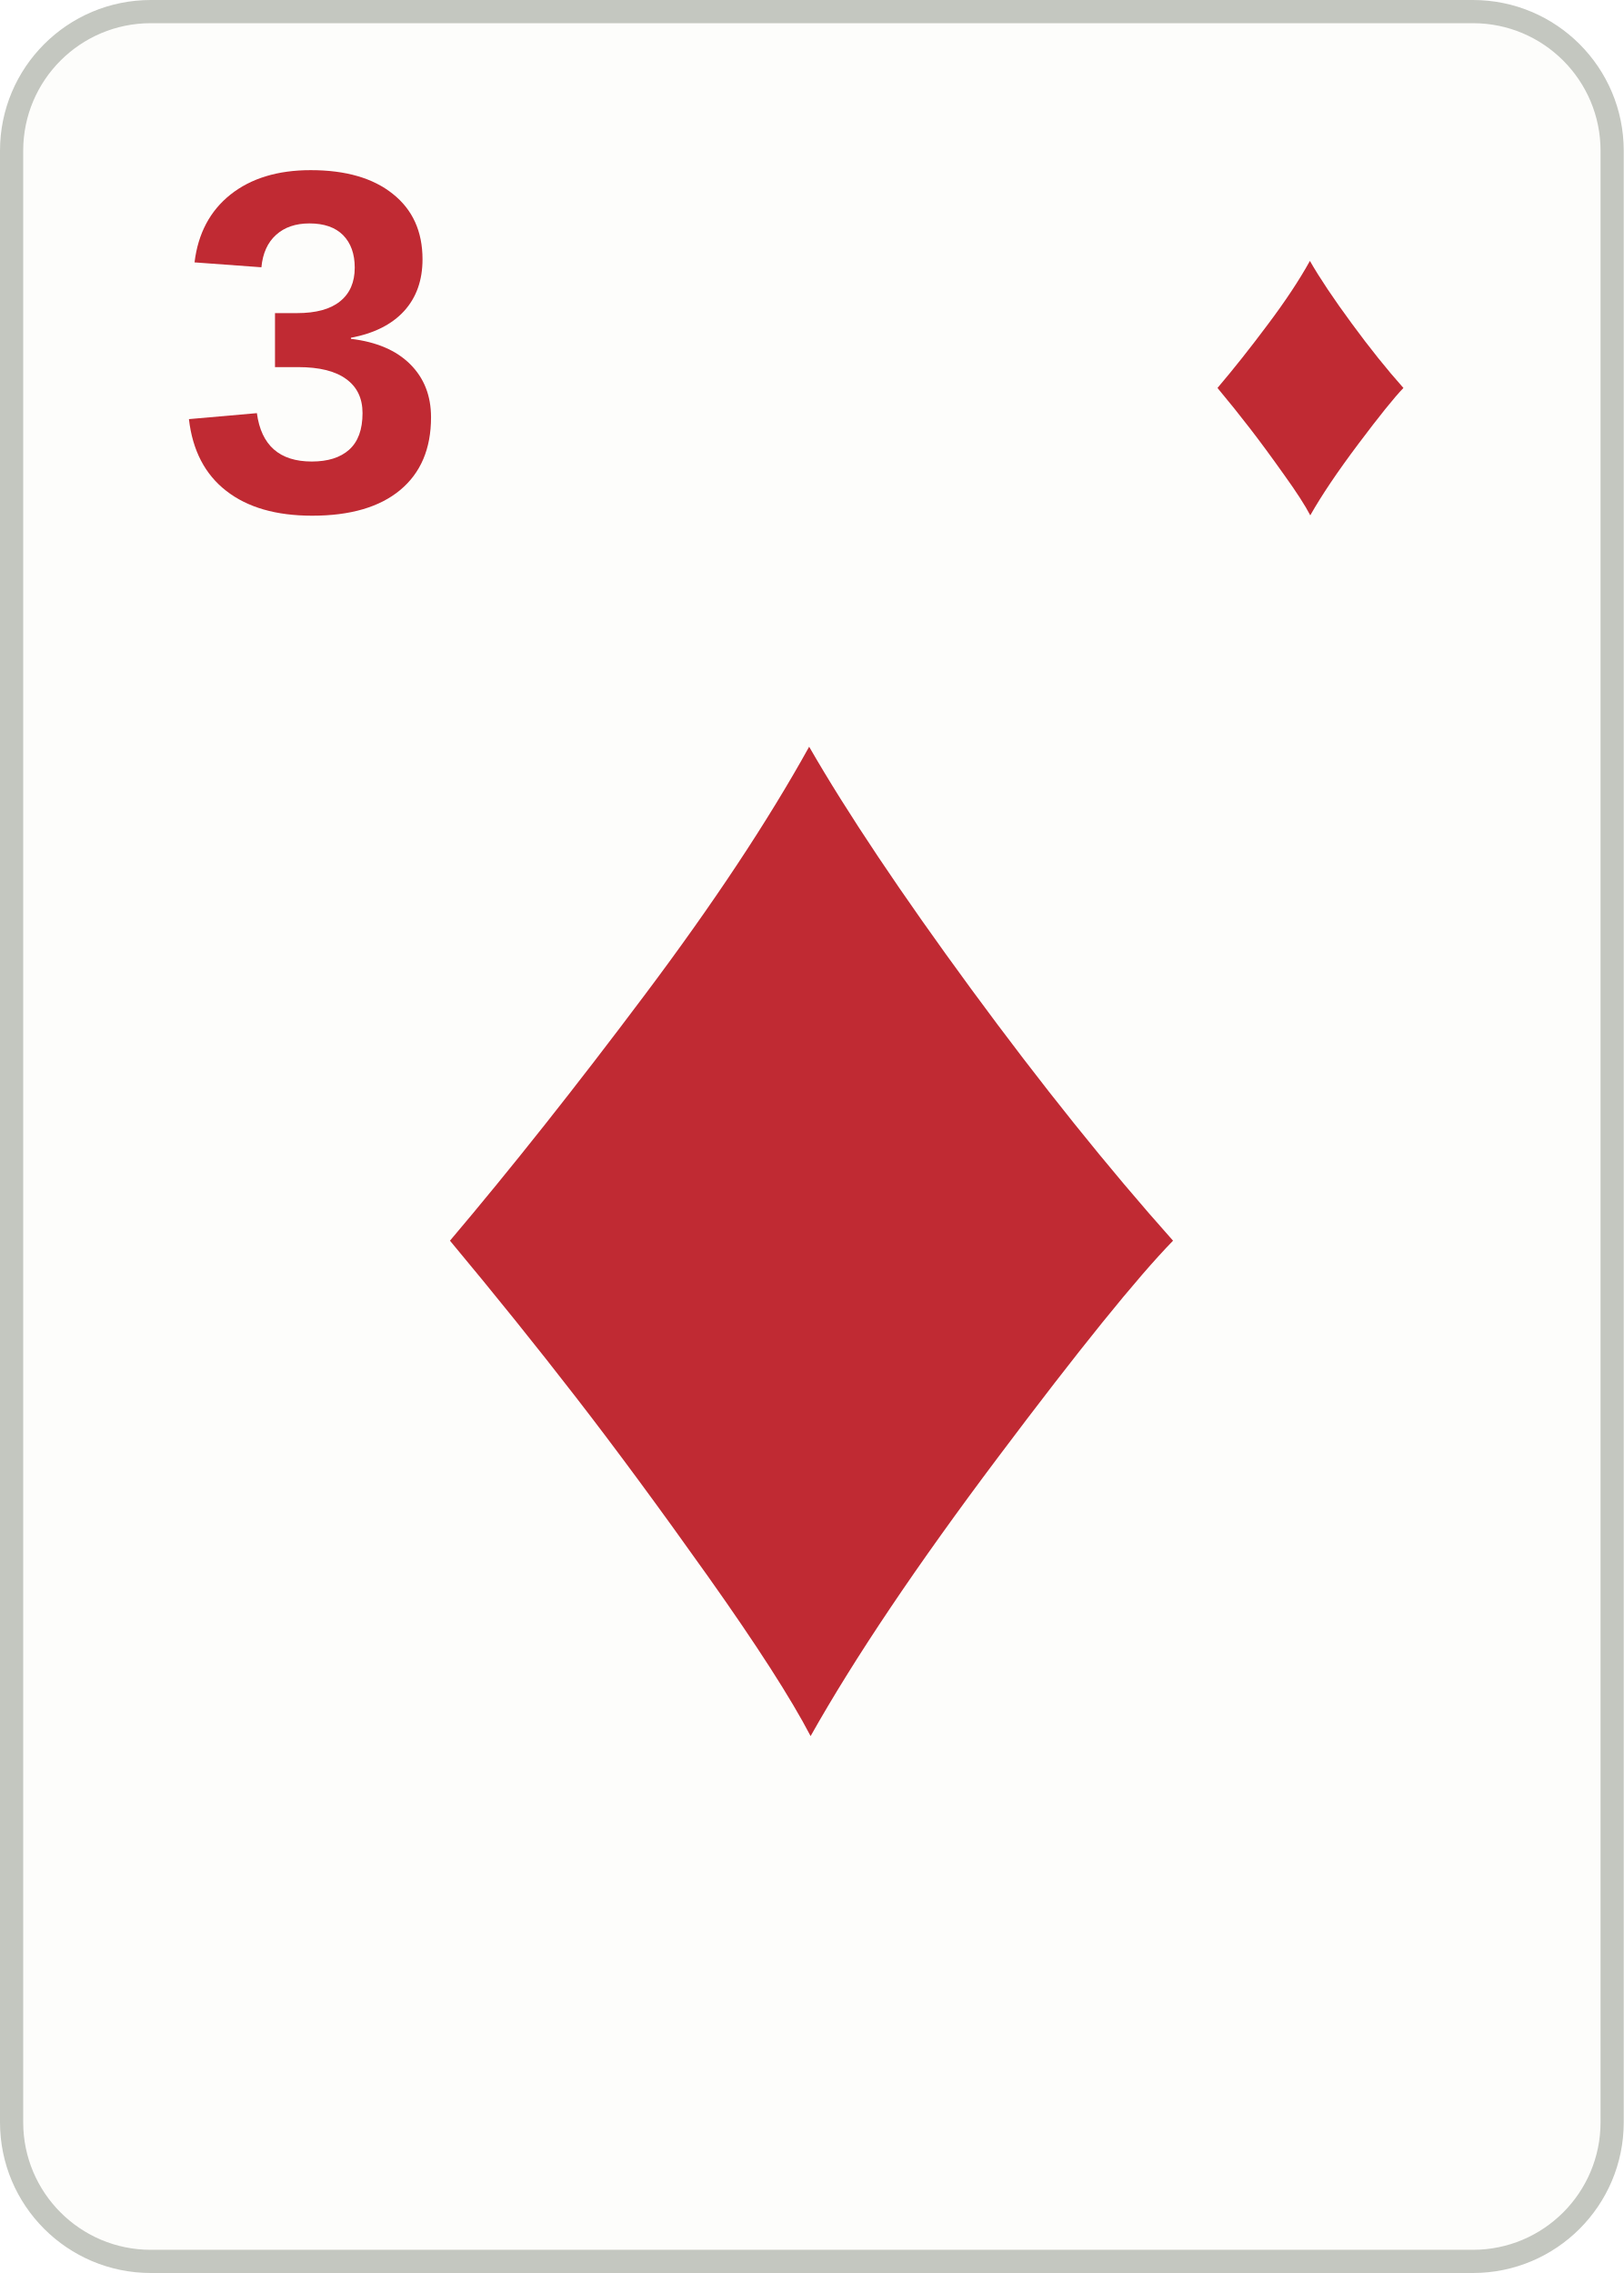
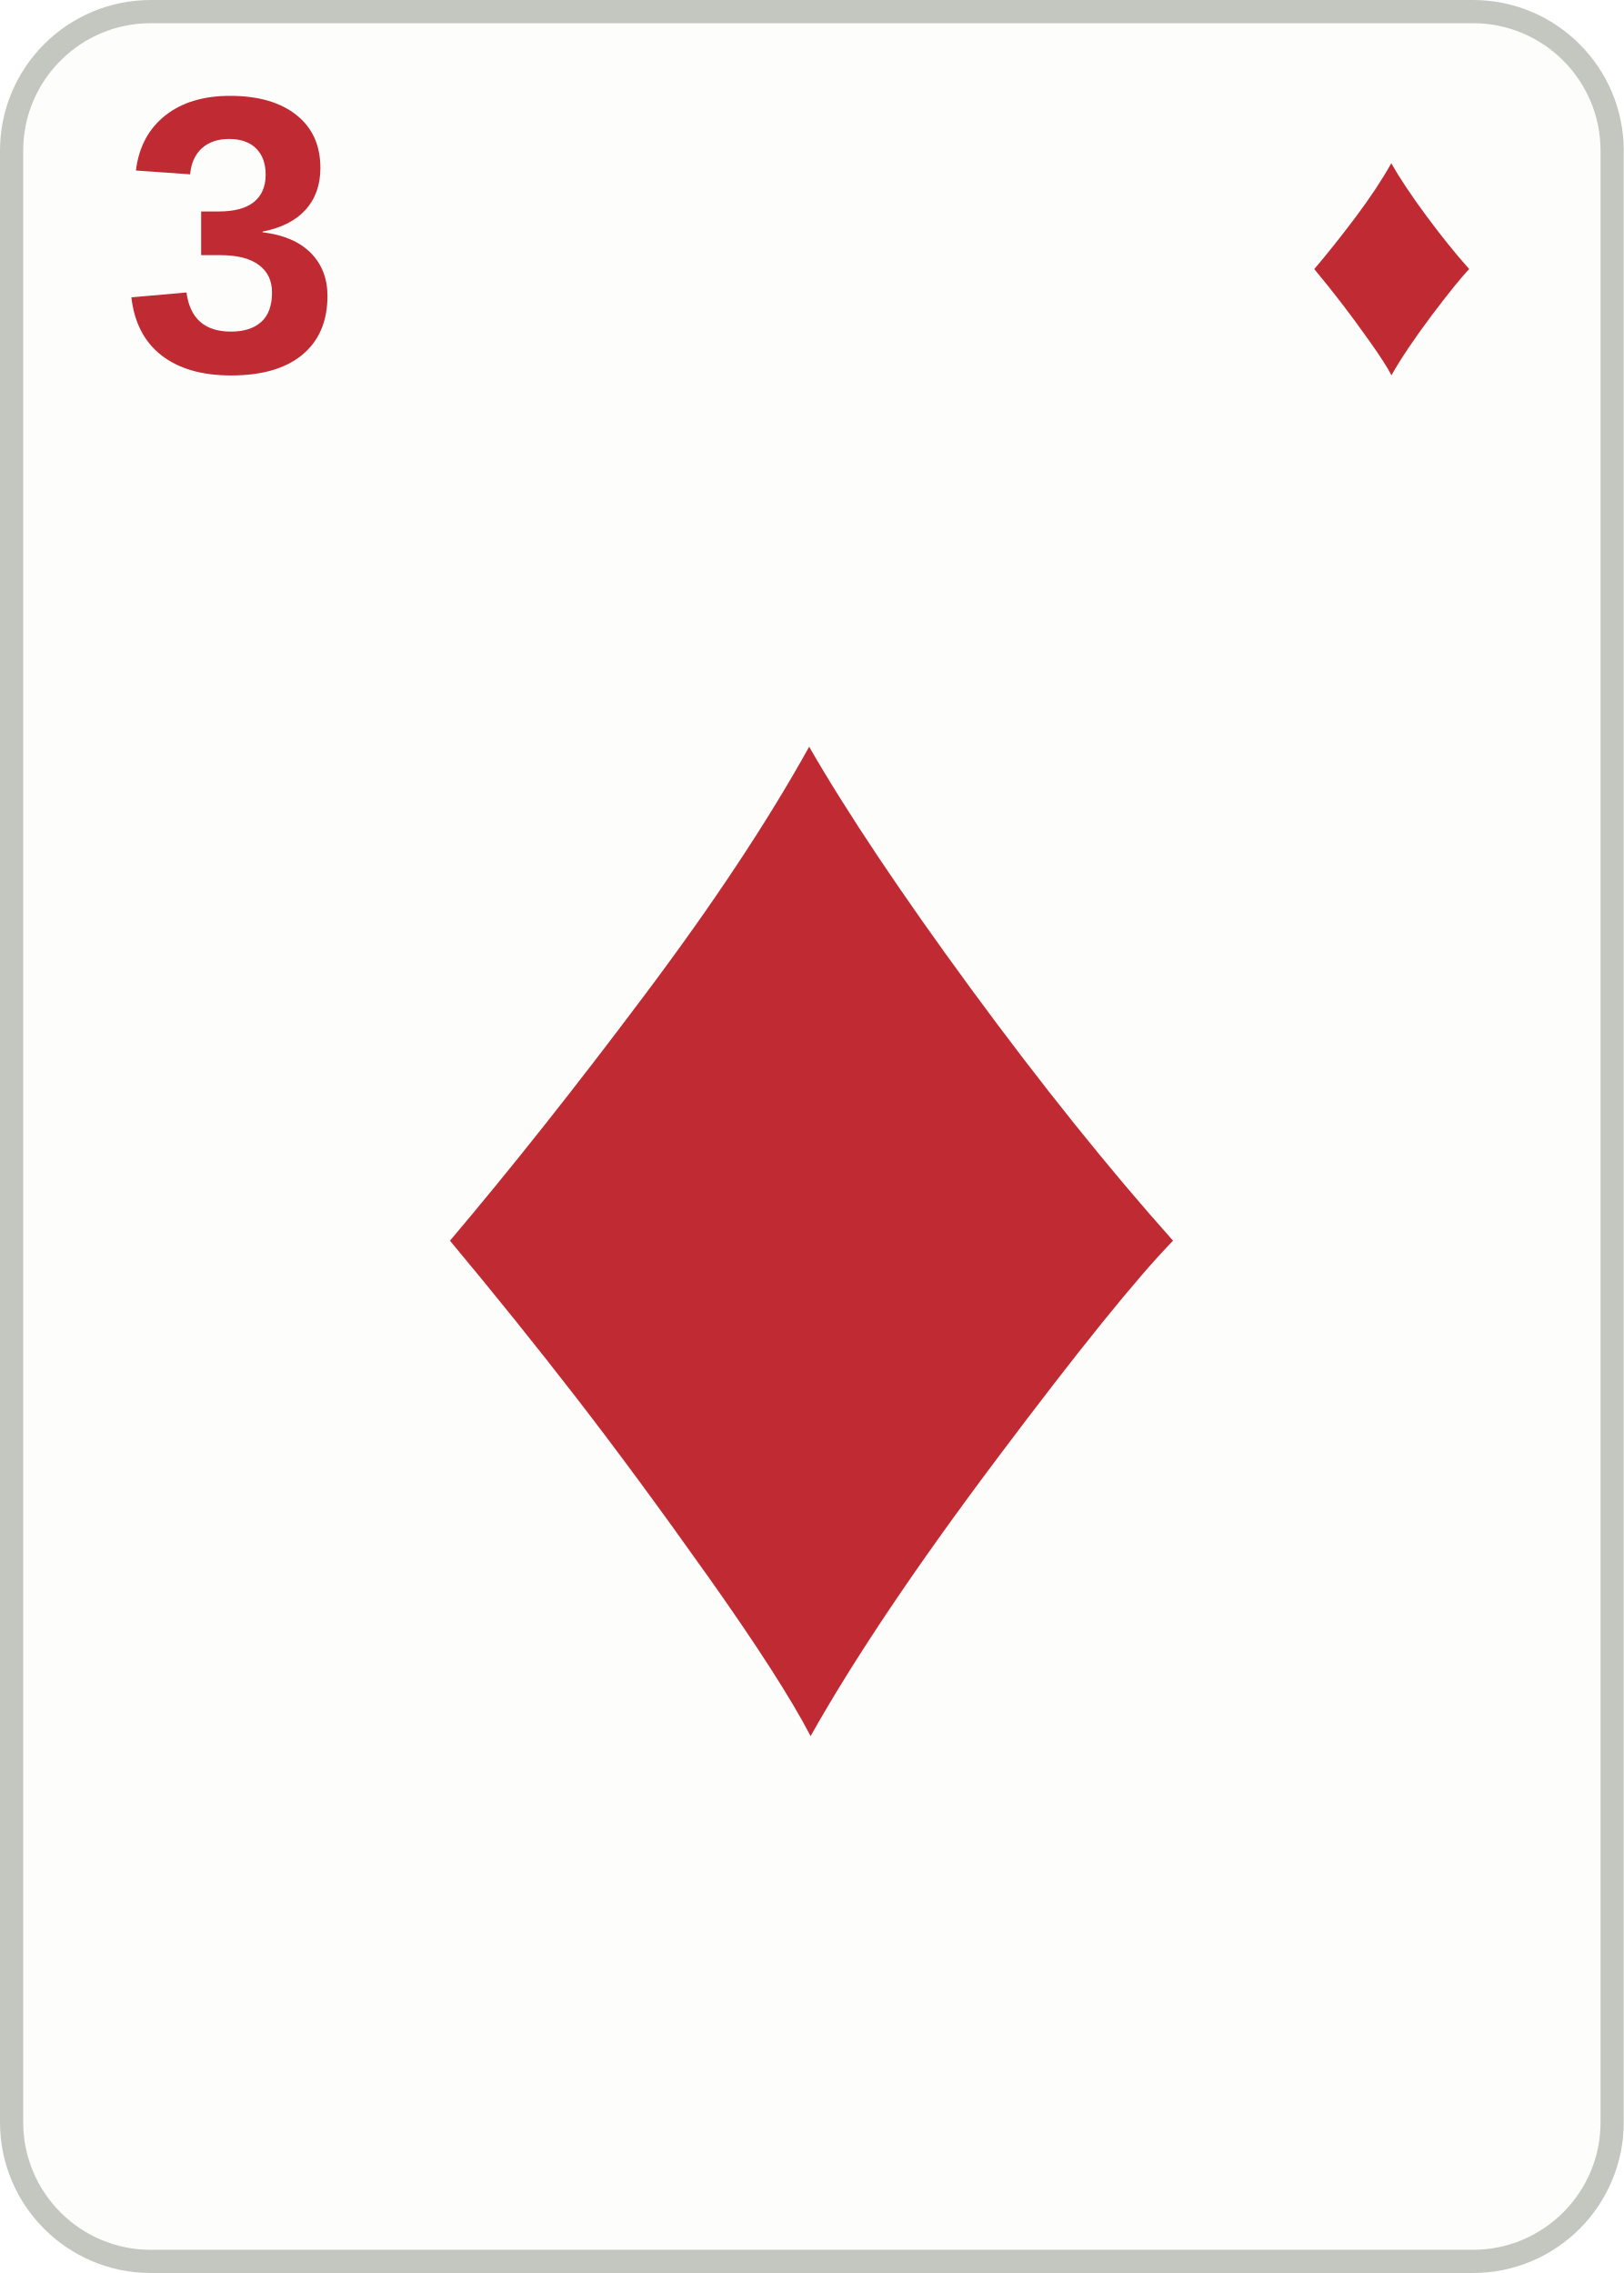
<svg xmlns="http://www.w3.org/2000/svg" viewBox="0 0 140 196">
  <rect x="1" y="1" width="138" height="194" rx="12" fill="#fdfdfb" stroke="#c4c7c0" stroke-width="2" />
  <g font-family="Arial,Helvetica,sans-serif" font-weight="700">
-     <text x="27" y="44" font-size="42" text-anchor="middle" fill="#c02a33">3</text>
-     <text x="113" y="44" font-size="36" text-anchor="middle" fill="#c02a33">♦</text>
+     <text x="20" y="32" font-size="34" text-anchor="middle" fill="#c02a33">3</text>
+     <text x="120" y="32" font-size="30" text-anchor="middle" fill="#c02a33">♦</text>
    <text x="70" y="148" font-size="140" text-anchor="middle" fill="#c02a33">♦</text>
  </g>
</svg>
